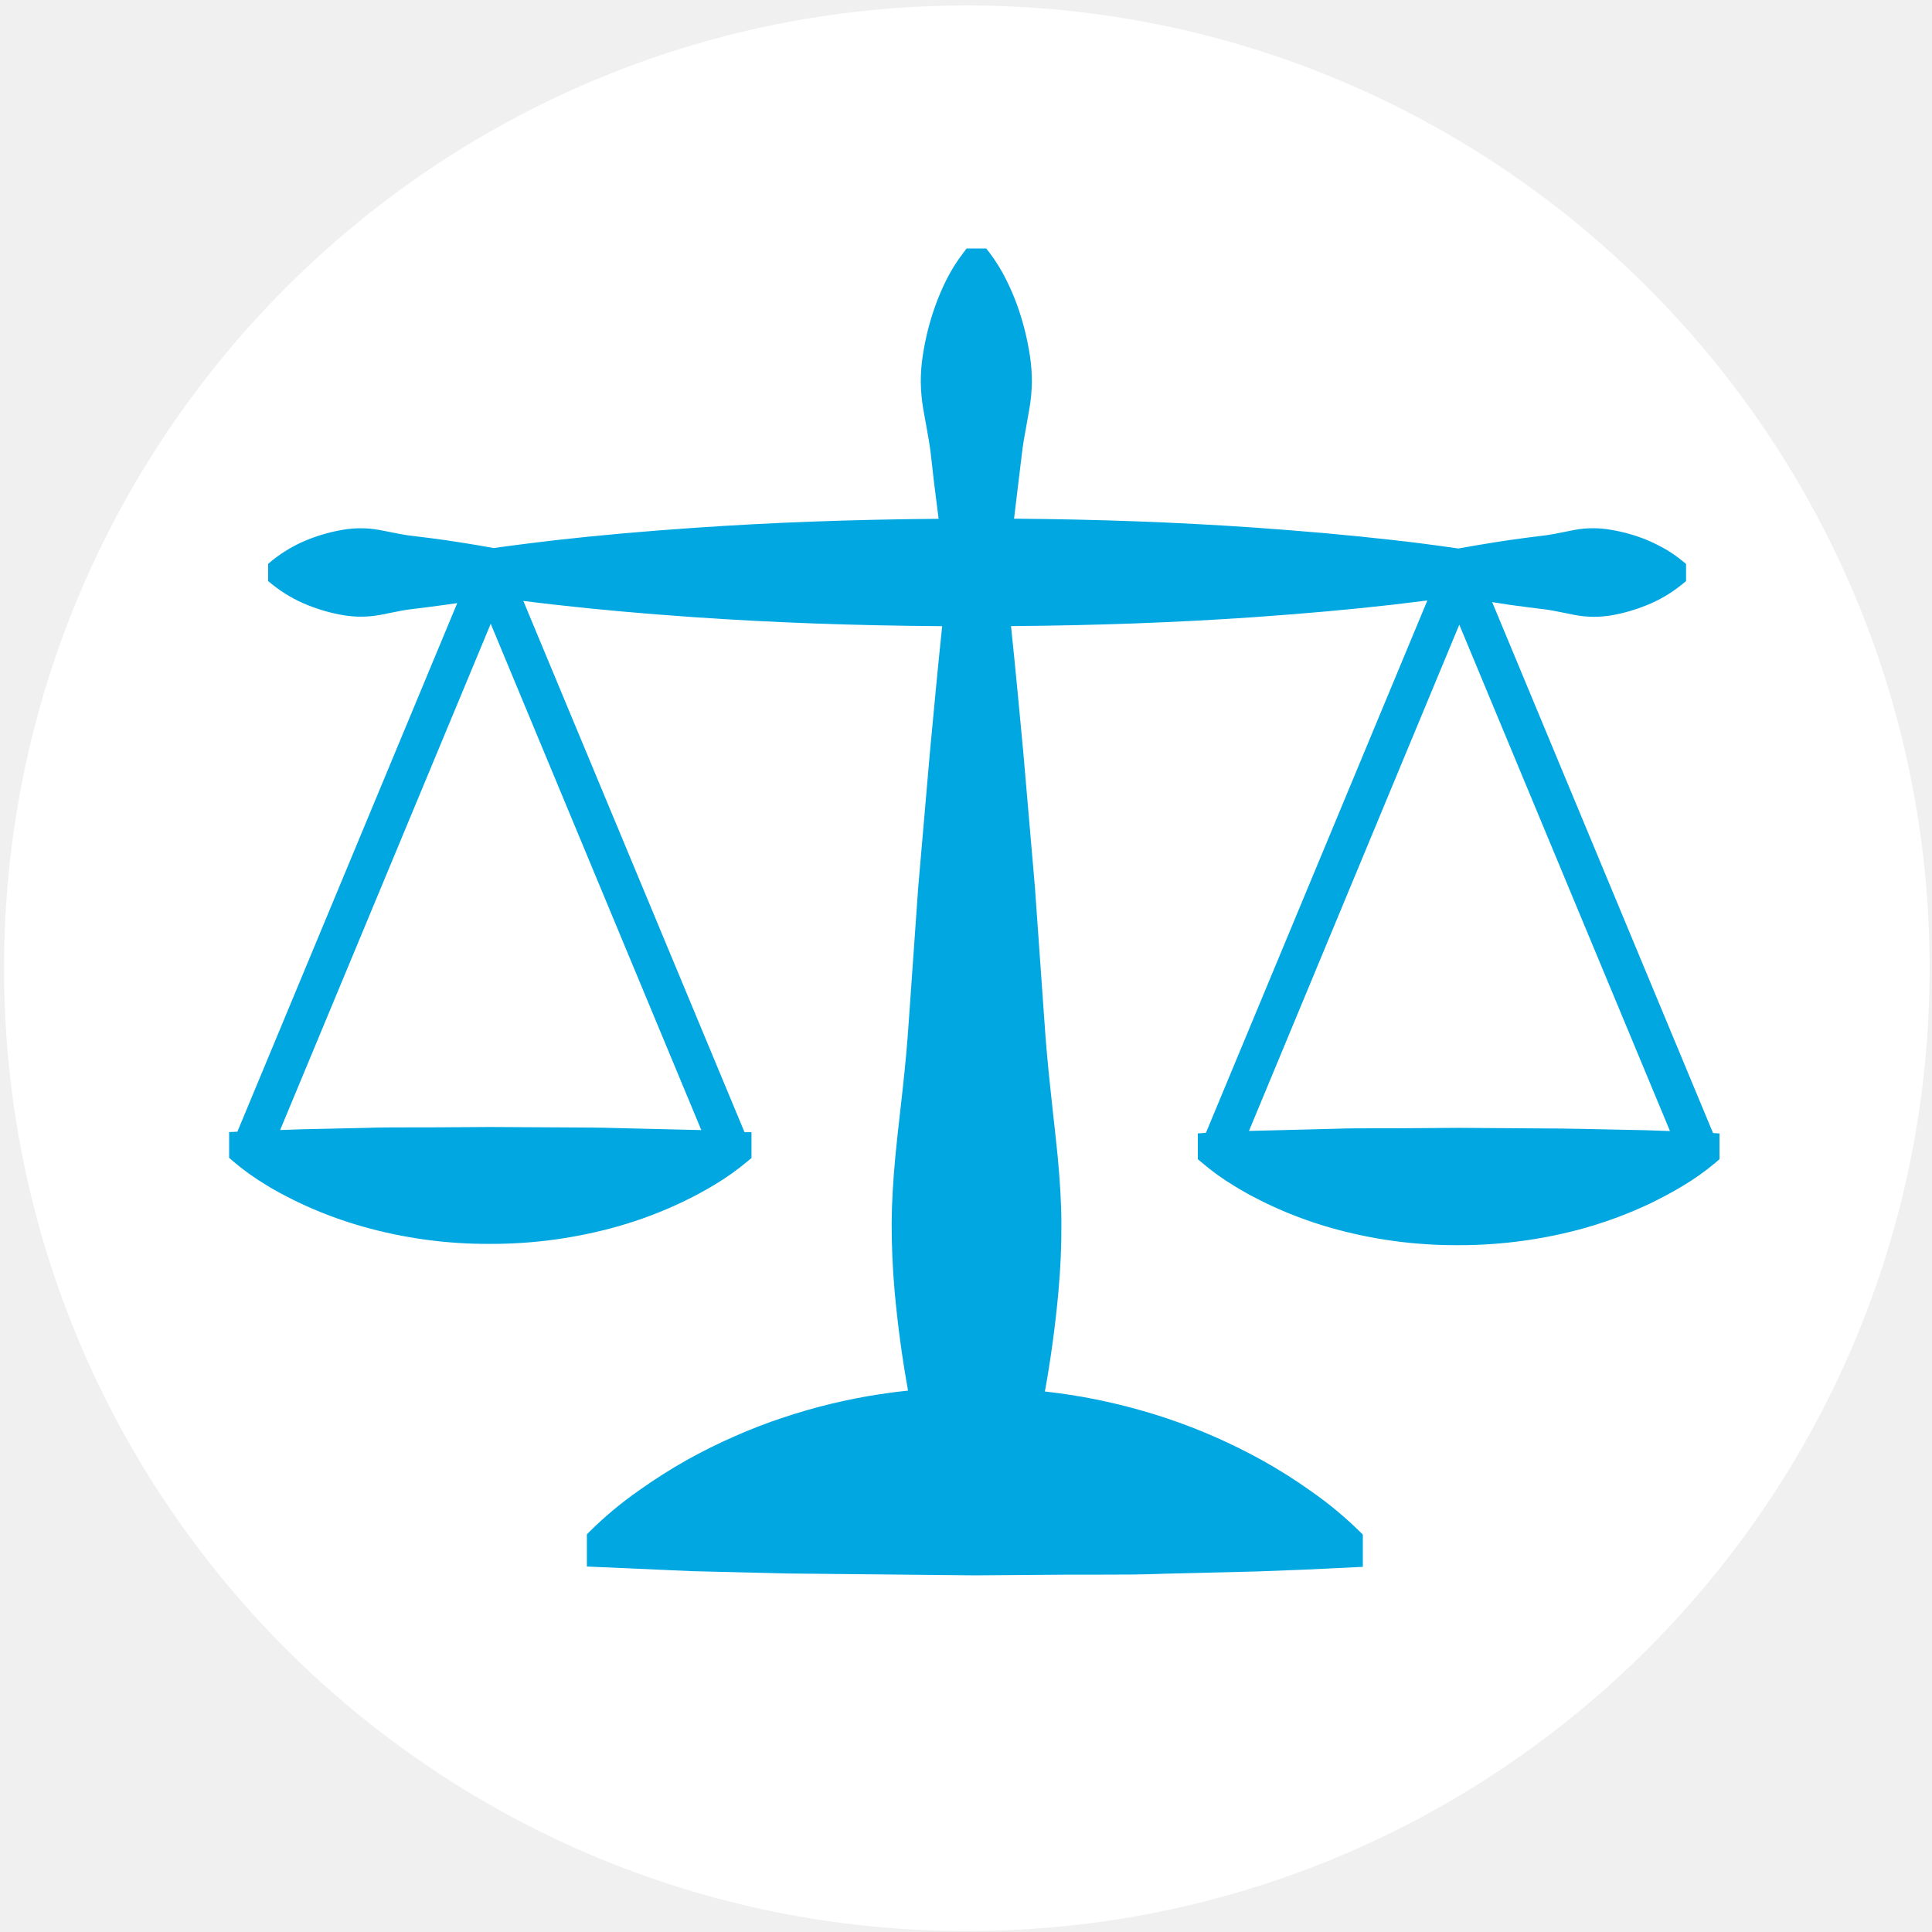
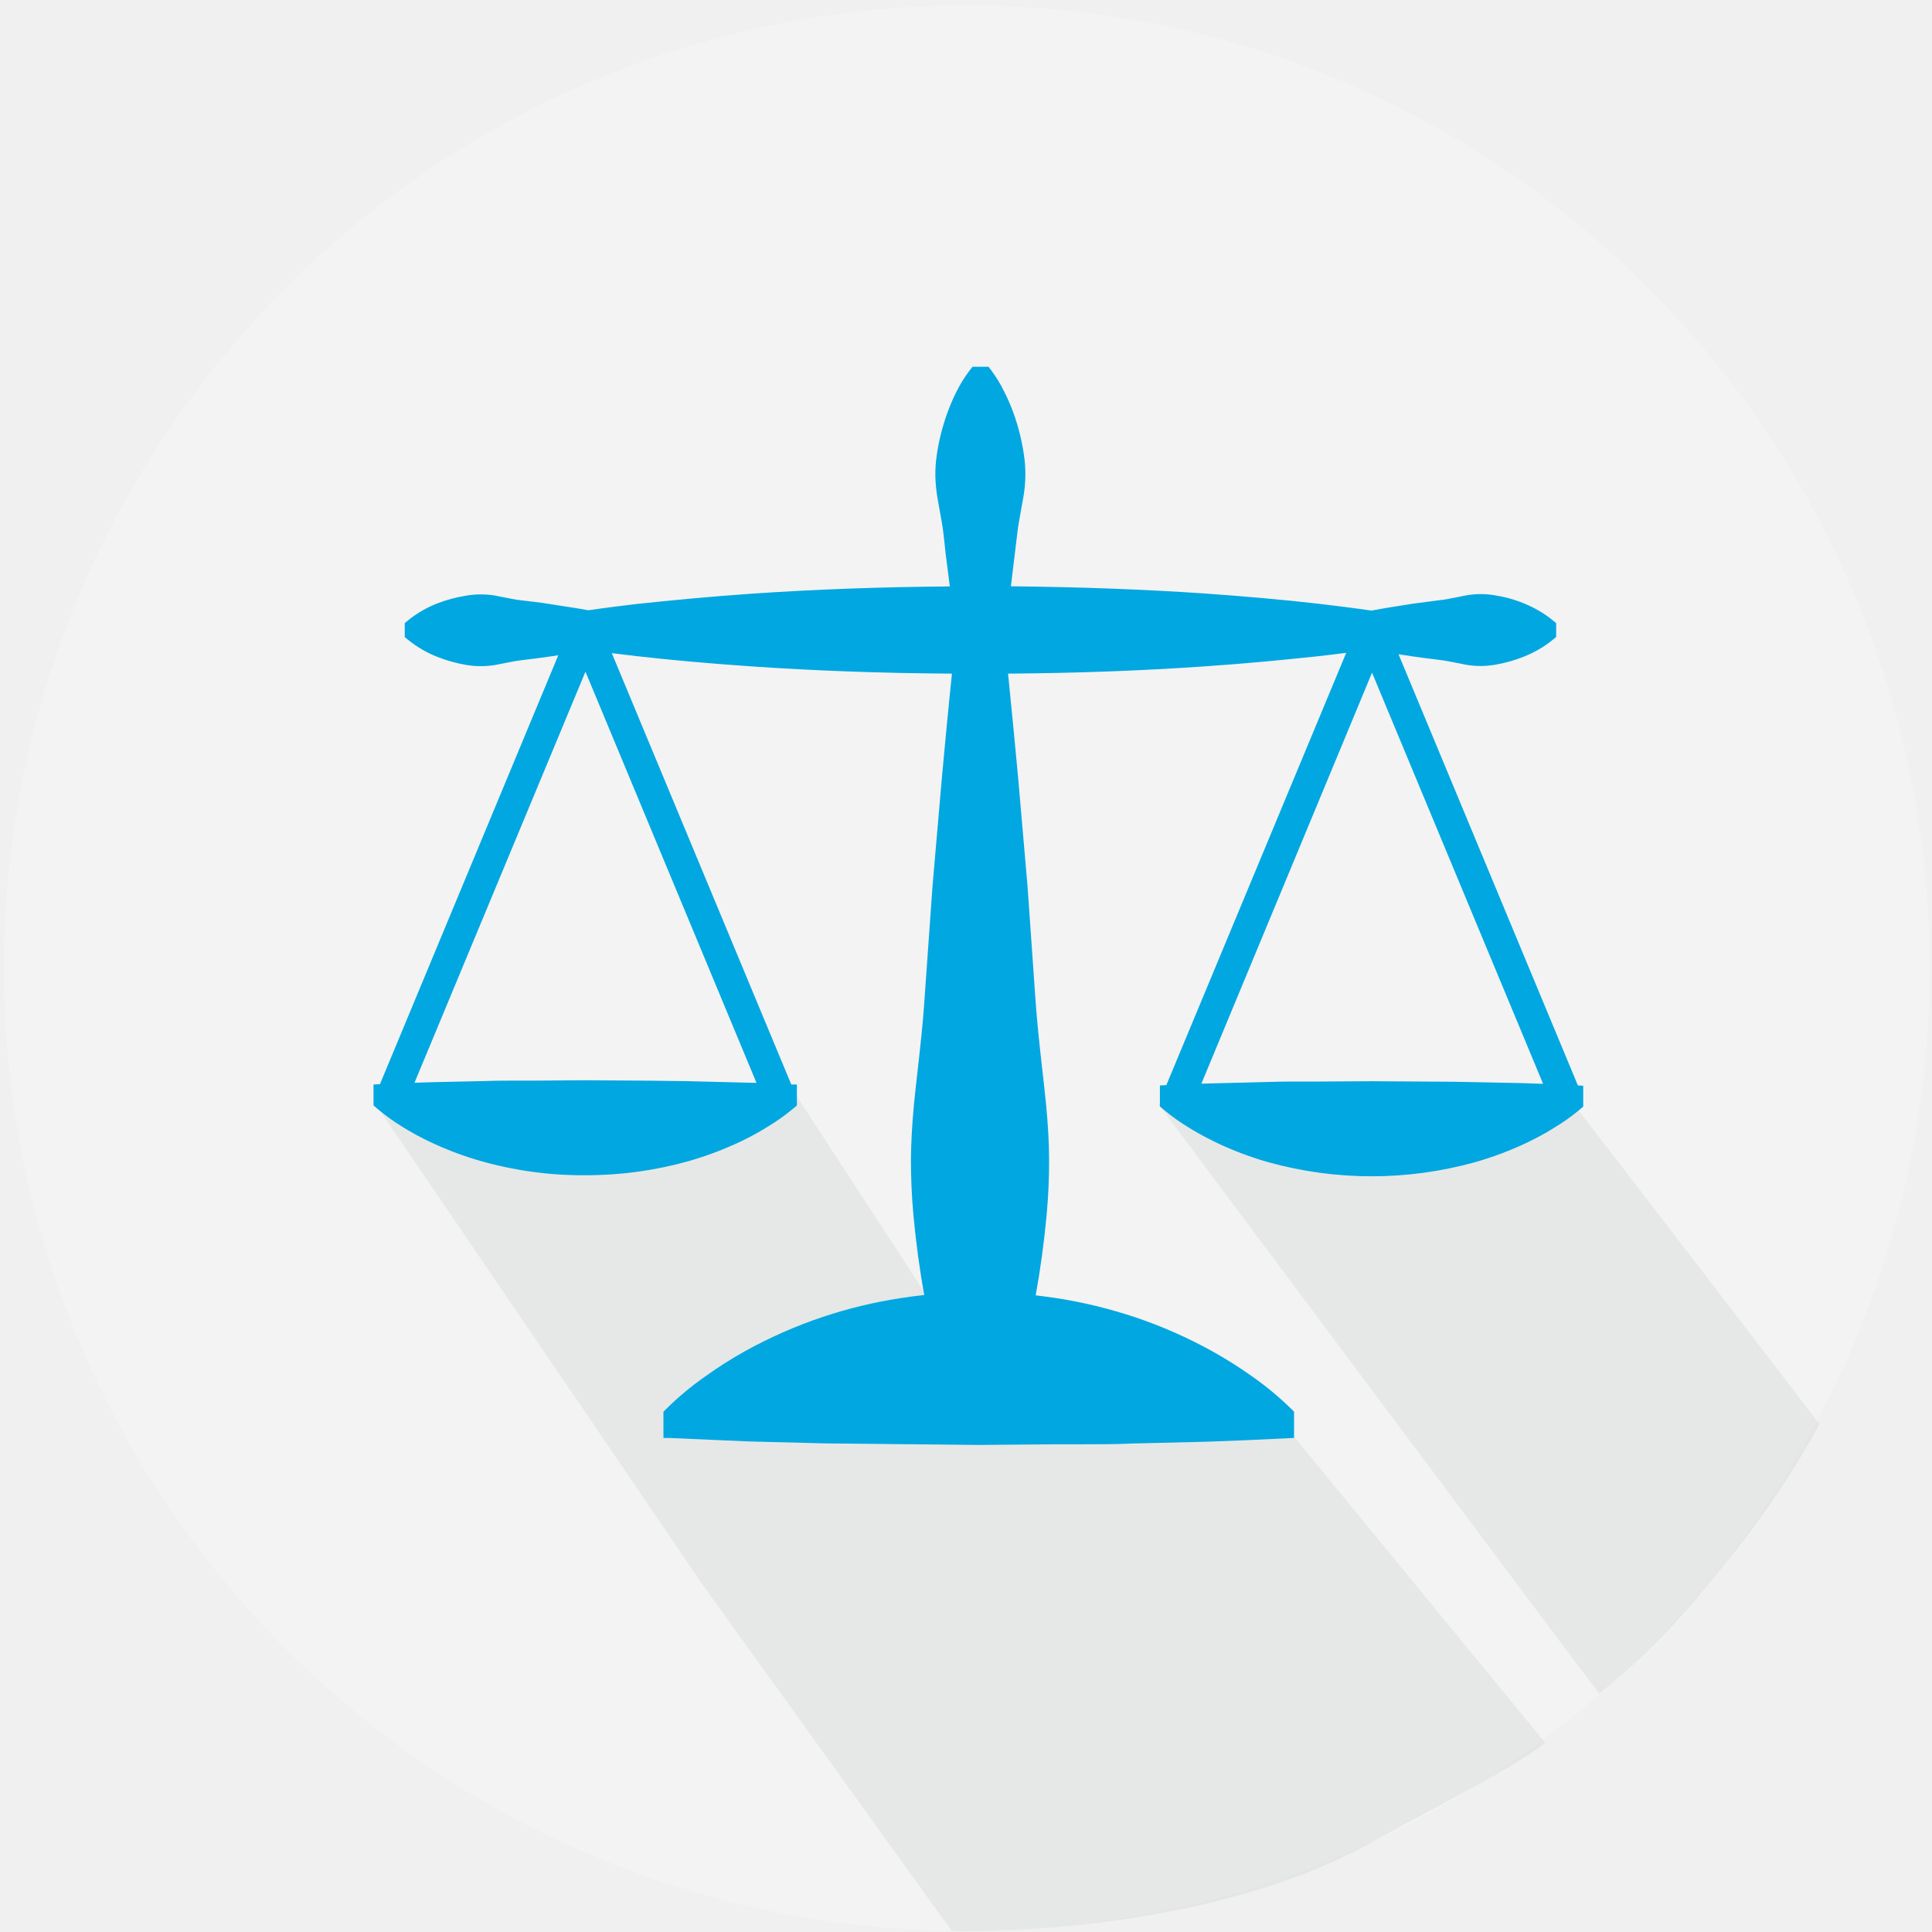
<svg xmlns="http://www.w3.org/2000/svg" viewBox="0 0 300 300">
  <defs>
-     <style>.a{fill:none;}.b{fill:#fff;}.c{fill:#00a7e1;}</style>
+     <style>.a{fill:none;}.b{fill:#f3f3f3;}.c{fill:#abb7af;opacity:0.18;}.d{fill:#00a7e1;}</style>
  </defs>
  <rect class="a" x="-0.15" y="-0.33" width="300" height="301" />
  <circle class="b" cx="150.13" cy="150.35" r="149.5" />
-   <path class="c" d="M43.77,185.4c.54.3,1.08.56,1.62.83l.9.45a63.39,63.39,0,0,0,10,3.77,71.1,71.1,0,0,0,19.86,2.7,72.18,72.18,0,0,0,19.83-2.73,63.41,63.41,0,0,0,10-3.78,55.78,55.78,0,0,0,5-2.69,39.57,39.57,0,0,0,5.07-3.6l.64-.54v-4l-1.08,0L81.26,93.31c1.64.21,3.28.4,4.92.59,6.6.75,13.69,1.39,21.67,1.94,12.18.84,24.78,1.3,38.45,1.39-.69,6.58-1.31,13.22-1.91,19.66l-1.81,20.89-1.47,20.87c-.21,3.23-.52,6.62-.93,10.36l-.41,3.66c-.26,2.27-.51,4.53-.73,6.79-.37,3.93-.57,7.4-.58,10.59,0,3.4.13,6.87.47,10.61.48,5.23,1.18,10.35,2.07,15.27-1.51.16-3,.35-4.49.58a90.16,90.16,0,0,0-14.9,3.61,79.2,79.2,0,0,0-7.47,2.88c-2.59,1.13-5.1,2.38-7.47,3.7a83.7,83.7,0,0,0-7.47,4.75,57.9,57.9,0,0,0-7.54,6.27l-.53.53v5l1.18.05,15.2.67,14.62.36,29.26.29h0l14.64-.11,4.7,0c3.26,0,6.63,0,9.94-.14l14.64-.36,7.31-.28,9-.43v-5l-.53-.53a58.46,58.46,0,0,0-7.54-6.24,80.66,80.66,0,0,0-7.48-4.73,88.69,88.69,0,0,0-14.91-6.57,92.51,92.51,0,0,0-14.91-3.63c-1.31-.2-2.66-.38-4-.53.9-4.94,1.6-10.09,2.09-15.36.34-3.74.49-7.21.47-10.6,0-3.2-.21-6.66-.58-10.6-.22-2.25-.48-4.51-.73-6.77L163.1,169c-.4-3.75-.71-7.13-.92-10.36l-1.48-20.89-1.8-20.88c-.6-6.43-1.22-13.07-1.91-19.65,13.24-.1,25.52-.55,37.48-1.37,8-.56,15.07-1.19,21.67-1.94l5.5-.67-34.38,82.66L186,176v4l.64.54a37.44,37.44,0,0,0,5,3.6c.61.39,1.22.73,1.83,1.07l.69.39c.55.29,1.09.57,1.64.84l.88.44a63.66,63.66,0,0,0,9.95,3.77,71,71,0,0,0,19.85,2.7,72.46,72.46,0,0,0,19.83-2.73,65.45,65.45,0,0,0,10-3.78c1.46-.72,3.19-1.6,5-2.7a39,39,0,0,0,5.07-3.6L267,180v-4l-1-.06-34.3-82.45c.94.16,1.88.3,2.82.44,1.69.24,3.39.45,5.1.66,1.06.12,2.13.34,3.26.57l1.67.34a16.2,16.2,0,0,0,5.68.05A26.6,26.6,0,0,0,255.63,94a21,21,0,0,0,5.52-3.23l.66-.54V87.57l-.66-.54a18.91,18.91,0,0,0-2.48-1.72,26.61,26.61,0,0,0-3.05-1.51,26,26,0,0,0-5.41-1.52,15.84,15.84,0,0,0-5.7,0c-.54.1-1.1.21-1.64.33-1.15.23-2.22.45-3.3.57-1.7.21-3.4.42-5.1.67s-3.39.52-5.11.81l-2.9.51c-3.66-.53-7.27-1-10.33-1.33-6.59-.75-13.68-1.38-21.67-1.94-11.82-.81-23.93-1.26-37-1.36l1.17-9.69c.17-1.64.47-3.27.79-5,.15-.82.3-1.65.44-2.49a27,27,0,0,0,.37-4,26.69,26.69,0,0,0-.3-4.08,41.85,41.85,0,0,0-2-7.93,37.52,37.52,0,0,0-1.73-4,26.35,26.35,0,0,0-2.51-4.06l-.55-.71H150.1l-.54.71A26.06,26.06,0,0,0,147,43.36a36.48,36.48,0,0,0-1.72,4,40.21,40.21,0,0,0-2,7.93,25.32,25.32,0,0,0-.3,4.08,27.4,27.4,0,0,0,.37,4.07c.14.82.29,1.64.44,2.45.32,1.73.62,3.37.79,5l.43,3.81.74,5.86c-13.5.11-25.93.57-37.93,1.4-7.92.54-15,1.18-21.67,1.93-2.61.31-6,.72-9.5,1.21l-2.37-.42c-1.71-.28-3.42-.56-5.14-.81s-3.42-.45-5.14-.66c-1.08-.12-2.16-.34-3.31-.57-.56-.12-1.11-.23-1.67-.33a16.32,16.32,0,0,0-5.7-.06,27,27,0,0,0-5.49,1.53A21.7,21.7,0,0,0,42.3,87l-.66.55v2.68l.66.54A21.44,21.44,0,0,0,47.88,94a26.51,26.51,0,0,0,5.45,1.53,16.42,16.42,0,0,0,5.72-.05l1.7-.34c1.14-.23,2.21-.45,3.29-.57,1.71-.21,3.42-.42,5.14-.66L71,93.65,36.86,175.73l-1.28.06v4l.63.54a37.81,37.81,0,0,0,5,3.6c.61.39,1.23.74,1.84,1.08ZM226.6,97l32.71,78.62H259l-3.43-.12-9.66-.2c-2.23-.06-4.45-.07-6.68-.08l-12.73-.09-9.68.07-3.28,0c-2.14,0-4.28,0-6.41.08l-13.19.33ZM76.2,96.86l32.7,78.62-13.4-.32c-2.23-.07-4.45-.08-6.68-.09L76.08,175l-9.68.06-3.25,0c-2.15,0-4.31,0-6.45.08l-9.71.21-3.49.12Z" />
+   <path class="c" d="M173,218.33l-27.35-14.45-22.43-34.42L58,171l51.31,75.37,38.48,53.49s38.21,1.2,65-13.68c6.52-3.62,25-13.15,27.11-15.61l-39.34-47.94Z" />
+   <path class="c" d="M243.54,170.37l-63.73,1S243.33,256.5,248.34,263c9.08-7.49,13.49-12.67,20-20.78a136.35,136.35,0,0,0,14.17-21.06C282.7,221.24,243.54,170.37,243.54,170.37Z" />
+   <path class="d" d="M64.58,176.2c.44.24.88.46,1.31.68l.73.36a51.48,51.48,0,0,0,8.09,3.06,57.71,57.71,0,0,0,16.13,2.19A58.86,58.86,0,0,0,107,180.28a53.05,53.05,0,0,0,8.1-3.07c1.19-.58,2.6-1.3,4-2.19a32.24,32.24,0,0,0,4.12-2.92l.52-.44V168.4l-.87,0L95,101.42c1.33.17,2.67.32,4,.48,5.36.61,11.12,1.12,17.6,1.57,9.88.68,20.12,1.06,31.22,1.13-.56,5.34-1.06,10.73-1.55,16l-1.47,17-1.2,16.95c-.17,2.62-.41,5.37-.75,8.41l-.33,3c-.21,1.84-.42,3.68-.6,5.52-.3,3.19-.45,6-.47,8.6,0,2.76.11,5.58.39,8.61.39,4.25.95,8.41,1.68,12.4-1.23.13-2.45.29-3.65.48a72.31,72.31,0,0,0-12.1,2.92c-2,.67-4.07,1.46-6.07,2.34s-4.13,1.93-6.06,3a64.64,64.64,0,0,0-6.07,3.86,46.16,46.16,0,0,0-6.12,5.09l-.43.43v4.08l1,0,12.34.54,11.87.3,23.76.24h0l11.89-.1,3.82,0c2.64,0,5.38,0,8.07-.12l11.89-.29,5.94-.23,7.34-.35v-4.08l-.44-.43a48.25,48.25,0,0,0-6.11-5.07,67.88,67.88,0,0,0-6.08-3.84,72.25,72.25,0,0,0-12.11-5.34,74.63,74.63,0,0,0-12.11-2.94c-1.06-.16-2.16-.31-3.27-.44.73-4,1.3-8.19,1.7-12.47.27-3,.4-5.85.38-8.61,0-2.59-.17-5.4-.47-8.6-.18-1.83-.39-3.67-.6-5.5-.11-1-.23-2-.33-3-.33-3-.58-5.79-.76-8.41l-1.19-17-1.47-16.95c-.49-5.23-1-10.62-1.55-16,10.76-.08,20.73-.45,30.44-1.12,6.48-.44,12.23-1,17.6-1.57q2.24-.25,4.47-.54L181.11,168.5l-1,.05v3.25l.51.44a31,31,0,0,0,4.09,2.92c.49.32,1,.59,1.48.87l.57.31c.44.25.88.47,1.33.69l.71.36a51.75,51.75,0,0,0,8.08,3.06,60,60,0,0,0,32.22,0,52.13,52.13,0,0,0,8.11-3.07c1.18-.58,2.59-1.29,4-2.19a31,31,0,0,0,4.12-2.92l.51-.44v-3.24l-.83-.05-27.85-66.95,2.29.35c1.38.2,2.75.37,4.14.54.86.1,1.73.28,2.65.46q.67.15,1.35.27a13.06,13.06,0,0,0,4.62,0,21.47,21.47,0,0,0,4.42-1.25,17.17,17.17,0,0,0,4.48-2.61l.53-.44V96.76l-.53-.44a16.08,16.08,0,0,0-2-1.4,19.6,19.6,0,0,0-6.87-2.46,12.88,12.88,0,0,0-4.63,0c-.44.08-.89.17-1.33.27-.93.18-1.8.37-2.68.46-1.38.17-2.75.35-4.14.54l-4.15.66-2.35.42c-3-.43-5.91-.79-8.39-1.08-5.36-.61-11.11-1.12-17.6-1.58-9.6-.65-19.43-1-30-1.11l.95-7.86c.14-1.34.39-2.66.64-4.06.13-.67.25-1.34.36-2a20.35,20.35,0,0,0,.06-6.61,33.36,33.36,0,0,0-1.63-6.44,28.9,28.9,0,0,0-1.41-3.24,20.37,20.37,0,0,0-2-3.3l-.44-.58h-2.5l-.44.58a20.83,20.83,0,0,0-2.05,3.31,29.83,29.83,0,0,0-1.39,3.23,33.29,33.29,0,0,0-1.64,6.45,21.24,21.24,0,0,0-.24,3.31,23.19,23.19,0,0,0,.3,3.3c.11.67.23,1.33.35,2,.26,1.4.51,2.73.65,4.08l.34,3.09.61,4.76c-11,.09-21.06.46-30.8,1.13-6.44.45-12.19,1-17.6,1.57-2.12.25-4.9.59-7.72,1l-1.92-.33C88,94.2,86.6,94,85.21,93.77s-2.78-.37-4.18-.54c-.87-.09-1.75-.28-2.69-.46-.45-.1-.89-.19-1.35-.27a13.36,13.36,0,0,0-4.63,0A21.65,21.65,0,0,0,67.9,93.7a17,17,0,0,0-4.51,2.61l-.54.45v2.17l.54.44A17.09,17.09,0,0,0,67.92,102a21.9,21.9,0,0,0,4.42,1.24,13.47,13.47,0,0,0,4.65,0q.69-.12,1.38-.27c.92-.18,1.79-.36,2.67-.46,1.39-.17,2.78-.34,4.17-.54l1.48-.22L59,168.35l-1,.05v3.25l.51.44A30.48,30.48,0,0,0,62.53,175c.5.32,1,.6,1.5.88Zm148.47-71.75,26.56,63.84h-.27l-2.79-.1-7.84-.16c-1.81-.05-3.62-.06-5.42-.07L213,167.89l-7.86.05-2.67,0c-1.74,0-3.48,0-5.21.06l-10.71.27ZM90.91,104.3l26.56,63.85-10.88-.27c-1.81,0-3.61-.06-5.42-.07l-10.35-.07L83,167.8H80.32c-1.75,0-3.5,0-5.24.07l-7.88.17-2.84.09Z" />
</svg>
